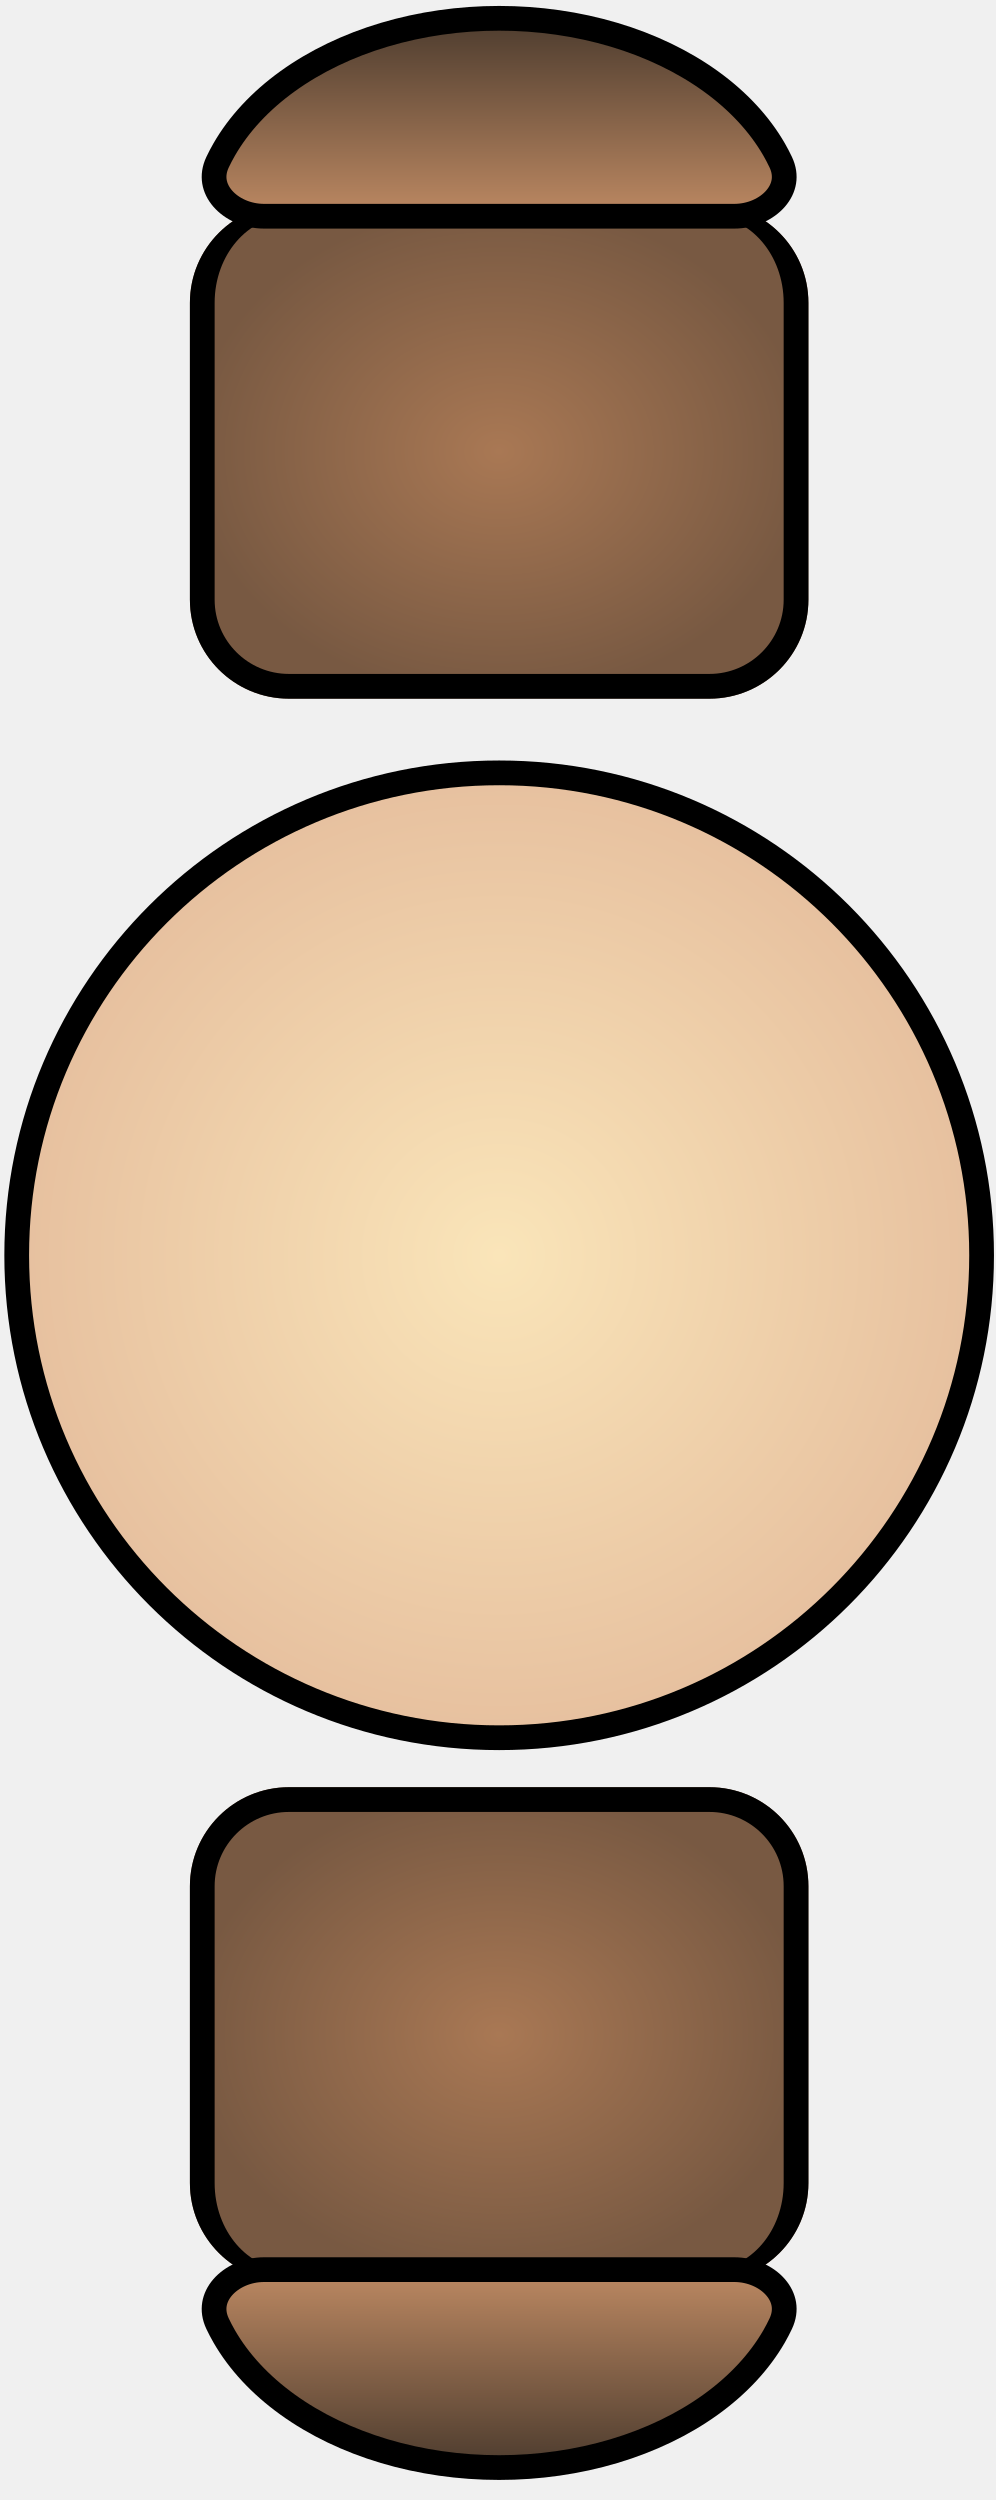
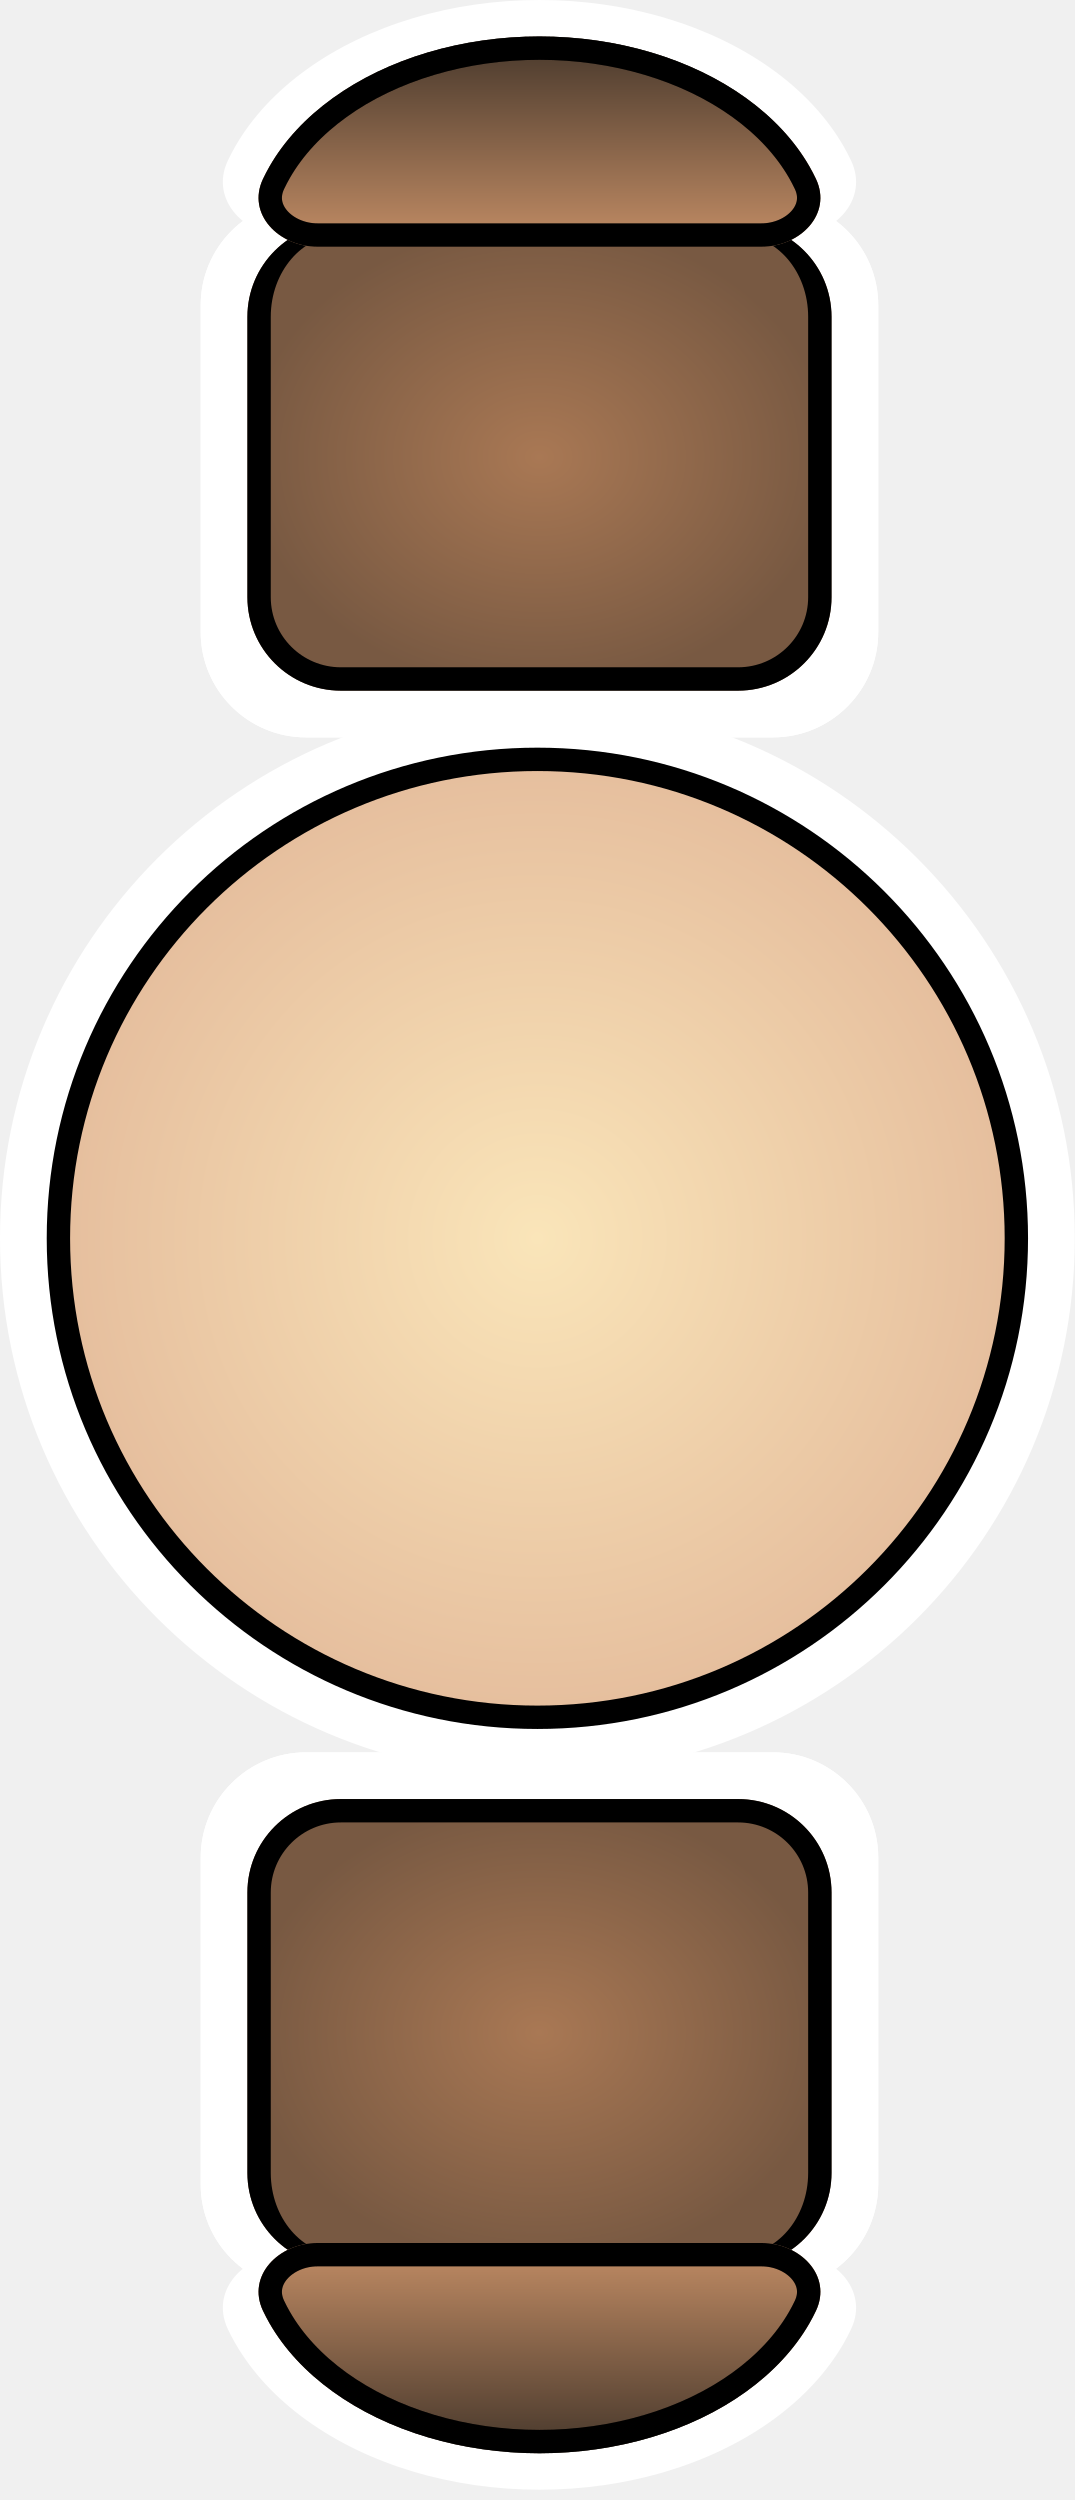
- <svg xmlns="http://www.w3.org/2000/svg" width="47" height="118" viewBox="0 0 47 118" fill="none">
-   <mask id="path-1-inside-1_1_1067" fill="white">
-     <path d="M13.634 32.977C11.055 32.977 8.964 30.885 8.964 28.306L8.964 14.293C8.964 11.713 11.055 9.622 13.634 9.622L33.486 9.622C36.066 9.622 38.157 11.713 38.157 14.293V28.306C38.157 30.885 36.066 32.977 33.486 32.977H13.634Z" />
+ <svg xmlns="http://www.w3.org/2000/svg" width="46" height="107" viewBox="0 0 46 107" fill="none">
+   <mask id="path-1-inside-1_18_22" fill="white">
+     <path d="M13.098 31.56C10.608 31.56 8.589 29.541 8.589 27.051L8.589 13.069C8.589 10.579 10.608 8.56 13.098 8.56L33.081 8.56C35.571 8.56 37.589 10.579 37.589 13.069V27.051C37.589 29.541 35.571 31.56 33.081 31.56L13.098 31.56Z" />
  </mask>
-   <path d="M13.634 32.977C11.055 32.977 8.964 30.885 8.964 28.306L8.964 14.293C8.964 11.713 11.055 9.622 13.634 9.622L33.486 9.622C36.066 9.622 38.157 11.713 38.157 14.293V28.306C38.157 30.885 36.066 32.977 33.486 32.977H13.634Z" fill="url(#paint0_radial_1_1067)" />
-   <path d="M13.634 34.144C10.41 34.144 7.796 31.53 7.796 28.306L7.796 14.293C7.796 11.391 10.149 9.038 13.051 9.038L13.634 10.206C11.7 10.206 10.131 12.036 10.131 14.293L10.131 28.306C10.131 30.24 11.7 31.809 13.634 31.809V34.144ZM34.07 9.038C36.972 9.038 39.324 11.391 39.324 14.293V28.306C39.324 31.53 36.71 34.144 33.486 34.144V31.809C35.42 31.809 36.989 30.24 36.989 28.306V14.293C36.989 12.036 35.42 10.206 33.486 10.206L34.07 9.038ZM39.324 28.306C39.324 31.53 36.71 34.144 33.486 34.144H13.634C10.41 34.144 7.796 31.53 7.796 28.306H10.131C10.131 30.24 11.7 31.809 13.634 31.809L33.486 31.809C35.42 31.809 36.989 30.24 36.989 28.306H39.324ZM7.796 14.293C7.796 11.391 10.149 9.038 13.051 9.038L34.07 9.038C36.972 9.038 39.324 11.391 39.324 14.293H36.989C36.989 12.036 35.42 10.206 33.486 10.206L13.634 10.206C11.7 10.206 10.131 12.036 10.131 14.293H7.796Z" fill="black" mask="url(#path-1-inside-1_1_1067)" />
-   <mask id="path-3-inside-2_1_1067" fill="white">
-     <path d="M34.654 10.79C36.588 10.79 38.205 9.153 37.378 7.404C37.277 7.19 37.166 6.978 37.046 6.768C36.312 5.493 35.237 4.334 33.882 3.358C32.526 2.383 30.917 1.608 29.146 1.08C27.375 0.552 25.477 0.28 23.56 0.28C21.643 0.28 19.745 0.552 17.974 1.08C16.203 1.608 14.594 2.383 13.239 3.358C11.883 4.334 10.808 5.493 10.075 6.768C9.954 6.978 9.843 7.19 9.742 7.404C8.915 9.153 10.532 10.79 12.467 10.79L23.56 10.79H34.654Z" />
+   <path d="M13.098 31.56C10.608 31.56 8.589 29.541 8.589 27.051L8.589 13.069C8.589 10.579 10.608 8.56 13.098 8.56L33.081 8.56C35.571 8.56 37.589 10.579 37.589 13.069V27.051C37.589 29.541 35.571 31.56 33.081 31.56L13.098 31.56Z" fill="white" />
+   <path d="M13.098 32.687C9.985 32.687 7.462 30.164 7.462 27.051L7.462 13.069C7.462 10.267 9.733 7.996 12.534 7.996L13.098 9.124C11.23 9.124 9.716 10.89 9.716 13.069L9.716 27.051C9.716 28.919 11.23 30.433 13.098 30.433V32.687ZM33.644 7.996C36.446 7.996 38.716 10.267 38.716 13.069V27.051C38.716 30.164 36.193 32.687 33.081 32.687V30.433C34.948 30.433 36.462 28.919 36.462 27.051V13.069C36.462 10.89 34.948 9.124 33.081 9.124L33.644 7.996ZM38.716 27.051C38.716 30.164 36.193 32.687 33.081 32.687H13.098C9.985 32.687 7.462 30.164 7.462 27.051H9.716C9.716 28.919 11.23 30.433 13.098 30.433L33.081 30.433C34.948 30.433 36.462 28.919 36.462 27.051H38.716ZM7.462 13.069C7.462 10.267 9.733 7.996 12.534 7.996L33.644 7.996C36.446 7.996 38.716 10.267 38.716 13.069H36.462C36.462 10.89 34.948 9.124 33.081 9.124L13.098 9.124C11.23 9.124 9.716 10.89 9.716 13.069H7.462Z" fill="white" mask="url(#path-1-inside-1_18_22)" />
+   <mask id="path-3-inside-2_18_22" fill="white">
+     <path d="M33.797 10.144C35.665 10.144 37.225 8.564 36.427 6.876C36.33 6.669 36.222 6.464 36.106 6.262C35.398 5.031 34.36 3.913 33.052 2.971C31.744 2.029 30.19 1.282 28.481 0.772C26.772 0.262 24.939 -5.82308e-08 23.089 0C21.239 5.82309e-08 19.407 0.262 17.698 0.772C15.988 1.282 14.435 2.029 13.127 2.971C11.818 3.913 10.78 5.031 10.072 6.262C9.956 6.464 9.849 6.669 9.751 6.876C8.953 8.564 10.514 10.144 12.381 10.144L23.089 10.144H33.797Z" />
  </mask>
-   <path d="M34.654 10.79C36.588 10.79 38.205 9.153 37.378 7.404C37.277 7.19 37.166 6.978 37.046 6.768C36.312 5.493 35.237 4.334 33.882 3.358C32.526 2.383 30.917 1.608 29.146 1.08C27.375 0.552 25.477 0.28 23.56 0.28C21.643 0.28 19.745 0.552 17.974 1.08C16.203 1.608 14.594 2.383 13.239 3.358C11.883 4.334 10.808 5.493 10.075 6.768C9.954 6.978 9.843 7.19 9.742 7.404C8.915 9.153 10.532 10.79 12.467 10.79L23.56 10.79H34.654Z" fill="url(#paint1_linear_1_1067)" stroke="black" stroke-width="2.335" mask="url(#path-3-inside-2_1_1067)" />
-   <mask id="path-4-inside-3_1_1067" fill="white">
-     <path d="M33.486 84.356C36.066 84.356 38.157 86.448 38.157 89.027V103.04C38.157 105.62 36.066 107.711 33.486 107.711H13.635C11.055 107.711 8.964 105.62 8.964 103.04V89.027C8.964 86.448 11.055 84.356 13.635 84.356H33.486Z" />
+   <path d="M33.797 10.144C35.665 10.144 37.225 8.564 36.427 6.876C36.33 6.669 36.222 6.464 36.106 6.262C35.398 5.031 34.36 3.913 33.052 2.971C31.744 2.029 30.19 1.282 28.481 0.772C26.772 0.262 24.939 -5.82308e-08 23.089 0C21.239 5.82309e-08 19.407 0.262 17.698 0.772C15.988 1.282 14.435 2.029 13.127 2.971C11.818 3.913 10.78 5.031 10.072 6.262C9.956 6.464 9.849 6.669 9.751 6.876C8.953 8.564 10.514 10.144 12.381 10.144L23.089 10.144H33.797Z" fill="white" stroke="white" stroke-width="2.254" mask="url(#path-3-inside-2_18_22)" />
+   <mask id="path-4-inside-3_18_22" fill="white">
+     <path d="M14.589 29.56C12.38 29.56 10.589 27.769 10.589 25.56L10.589 13.56C10.589 11.351 12.38 9.56 14.589 9.56L31.589 9.56C33.798 9.56 35.589 11.351 35.589 13.56V25.56C35.589 27.769 33.798 29.56 31.589 29.56L14.589 29.56Z" />
  </mask>
-   <path d="M33.486 84.356C36.066 84.356 38.157 86.448 38.157 89.027V103.04C38.157 105.62 36.066 107.711 33.486 107.711H13.635C11.055 107.711 8.964 105.62 8.964 103.04V89.027C8.964 86.448 11.055 84.356 13.635 84.356H33.486Z" fill="url(#paint2_radial_1_1067)" />
-   <path d="M33.486 83.189C36.71 83.189 39.325 85.803 39.325 89.027V103.04C39.325 105.942 36.972 108.295 34.07 108.295L33.486 107.127C35.421 107.127 36.989 105.297 36.989 103.04V89.027C36.989 87.093 35.421 85.524 33.486 85.524V83.189ZM13.051 108.295C10.149 108.295 7.796 105.942 7.796 103.04V89.027C7.796 85.803 10.41 83.189 13.635 83.189V85.524C11.7 85.524 10.131 87.093 10.131 89.027V103.04C10.131 105.297 11.7 107.127 13.635 107.127L13.051 108.295ZM7.796 89.027C7.796 85.803 10.41 83.189 13.635 83.189H33.486C36.71 83.189 39.325 85.803 39.325 89.027H36.989C36.989 87.093 35.421 85.524 33.486 85.524H13.635C11.7 85.524 10.131 87.093 10.131 89.027H7.796ZM39.325 103.04C39.325 105.942 36.972 108.295 34.07 108.295H13.051C10.149 108.295 7.796 105.942 7.796 103.04H10.131C10.131 105.297 11.7 107.127 13.635 107.127H33.486C35.421 107.127 36.989 105.297 36.989 103.04H39.325Z" fill="black" mask="url(#path-4-inside-3_1_1067)" />
-   <mask id="path-6-inside-4_1_1067" fill="white">
-     <path d="M12.467 106.543C10.532 106.543 8.915 108.18 9.742 109.929C9.843 110.143 9.954 110.355 10.075 110.565C10.808 111.84 11.883 112.999 13.239 113.974C14.594 114.95 16.203 115.724 17.974 116.253C19.745 116.781 21.643 117.053 23.56 117.053C25.477 117.053 27.375 116.781 29.146 116.253C30.917 115.724 32.526 114.95 33.882 113.974C35.237 112.999 36.312 111.84 37.046 110.565C37.166 110.355 37.277 110.143 37.378 109.929C38.205 108.18 36.588 106.543 34.654 106.543L23.56 106.543H12.467Z" />
+   <path d="M14.589 29.56C12.38 29.56 10.589 27.769 10.589 25.56L10.589 13.56C10.589 11.351 12.38 9.56 14.589 9.56L31.589 9.56C33.798 9.56 35.589 11.351 35.589 13.56V25.56C35.589 27.769 33.798 29.56 31.589 29.56L14.589 29.56Z" fill="url(#paint0_radial_18_22)" />
+   <path d="M14.589 30.56C11.828 30.56 9.589 28.321 9.589 25.56L9.589 13.56C9.589 11.075 11.604 9.06 14.089 9.06L14.589 10.06C12.932 10.06 11.589 11.627 11.589 13.56L11.589 25.56C11.589 27.217 12.932 28.56 14.589 28.56V30.56ZM32.089 9.06C34.575 9.06 36.589 11.075 36.589 13.56V25.56C36.589 28.321 34.351 30.56 31.589 30.56V28.56C33.246 28.56 34.589 27.217 34.589 25.56V13.56C34.589 11.627 33.246 10.06 31.589 10.06L32.089 9.06ZM36.589 25.56C36.589 28.321 34.351 30.56 31.589 30.56L14.589 30.56C11.828 30.56 9.589 28.321 9.589 25.56H11.589C11.589 27.217 12.932 28.56 14.589 28.56L31.589 28.56C33.246 28.56 34.589 27.217 34.589 25.56H36.589ZM9.589 13.56C9.589 11.075 11.604 9.06 14.089 9.06L32.089 9.06C34.575 9.06 36.589 11.075 36.589 13.56H34.589C34.589 11.627 33.246 10.06 31.589 10.06L14.589 10.06C12.932 10.06 11.589 11.627 11.589 13.56H9.589Z" fill="black" mask="url(#path-4-inside-3_18_22)" />
+   <mask id="path-6-inside-4_18_22" fill="white">
+     <path d="M32.589 10.56C34.246 10.56 35.631 9.158 34.923 7.66C34.836 7.477 34.741 7.295 34.638 7.116C34.01 6.024 33.089 5.032 31.928 4.196C30.767 3.36 29.389 2.697 27.873 2.245C26.356 1.793 24.731 1.56 23.089 1.56C21.448 1.56 19.822 1.793 18.306 2.245C16.789 2.697 15.411 3.36 14.251 4.196C13.09 5.032 12.169 6.024 11.541 7.116C11.438 7.295 11.343 7.477 11.256 7.66C10.548 9.158 11.932 10.56 13.589 10.56L23.089 10.56H32.589Z" />
  </mask>
-   <path d="M12.467 106.543C10.532 106.543 8.915 108.18 9.742 109.929C9.843 110.143 9.954 110.355 10.075 110.565C10.808 111.84 11.883 112.999 13.239 113.974C14.594 114.95 16.203 115.724 17.974 116.253C19.745 116.781 21.643 117.053 23.56 117.053C25.477 117.053 27.375 116.781 29.146 116.253C30.917 115.724 32.526 114.95 33.882 113.974C35.237 112.999 36.312 111.84 37.046 110.565C37.166 110.355 37.277 110.143 37.378 109.929C38.205 108.18 36.588 106.543 34.654 106.543L23.56 106.543H12.467Z" fill="url(#paint3_linear_1_1067)" stroke="black" stroke-width="2.335" mask="url(#path-6-inside-4_1_1067)" />
-   <circle cx="23.56" cy="59.25" r="22.771" fill="url(#paint4_radial_1_1067)" stroke="black" stroke-width="1.168" />
+   <path d="M32.589 10.56C34.246 10.56 35.631 9.158 34.923 7.66C34.836 7.477 34.741 7.295 34.638 7.116C34.01 6.024 33.089 5.032 31.928 4.196C30.767 3.36 29.389 2.697 27.873 2.245C26.356 1.793 24.731 1.56 23.089 1.56C21.448 1.56 19.822 1.793 18.306 2.245C16.789 2.697 15.411 3.36 14.251 4.196C13.09 5.032 12.169 6.024 11.541 7.116C11.438 7.295 11.343 7.477 11.256 7.66C10.548 9.158 11.932 10.56 13.589 10.56L23.089 10.56H32.589Z" fill="url(#paint1_linear_18_22)" />
+   <path d="M32.589 10.56C34.246 10.56 35.631 9.158 34.923 7.66C34.836 7.477 34.741 7.295 34.638 7.116C34.01 6.024 33.089 5.032 31.928 4.196C30.767 3.36 29.389 2.697 27.873 2.245C26.356 1.793 24.731 1.56 23.089 1.56C21.448 1.56 19.822 1.793 18.306 2.245C16.789 2.697 15.411 3.36 14.251 4.196C13.09 5.032 12.169 6.024 11.541 7.116C11.438 7.295 11.343 7.477 11.256 7.66C10.548 9.158 11.932 10.56 13.589 10.56L23.089 10.56H32.589Z" stroke="black" stroke-width="2" mask="url(#path-6-inside-4_18_22)" />
+   <path d="M32.589 10.56C34.246 10.56 35.631 9.158 34.923 7.66C34.836 7.477 34.741 7.295 34.638 7.116C34.01 6.024 33.089 5.032 31.928 4.196C30.767 3.36 29.389 2.697 27.873 2.245C26.356 1.793 24.731 1.56 23.089 1.56C21.448 1.56 19.822 1.793 18.306 2.245C16.789 2.697 15.411 3.36 14.251 4.196C13.09 5.032 12.169 6.024 11.541 7.116C11.438 7.295 11.343 7.477 11.256 7.66C10.548 9.158 11.932 10.56 13.589 10.56L23.089 10.56H32.589Z" stroke="black" stroke-opacity="0.2" stroke-width="2" mask="url(#path-6-inside-4_18_22)" />
+   <mask id="path-7-inside-5_18_22" fill="white">
+     <path d="M33.081 75C35.571 75 37.589 77.019 37.589 79.509L37.589 93.491C37.589 95.981 35.571 98 33.081 98H13.098C10.608 98 8.589 95.981 8.589 93.491L8.589 79.509C8.589 77.019 10.608 75 13.098 75H33.081Z" />
+   </mask>
+   <path d="M33.081 75C35.571 75 37.589 77.019 37.589 79.509L37.589 93.491C37.589 95.981 35.571 98 33.081 98H13.098C10.608 98 8.589 95.981 8.589 93.491L8.589 79.509C8.589 77.019 10.608 75 13.098 75H33.081Z" fill="white" />
+   <path d="M33.081 73.873C36.193 73.873 38.716 76.396 38.716 79.509L38.716 93.491C38.716 96.293 36.446 98.564 33.644 98.564L33.081 97.436C34.948 97.436 36.462 95.67 36.462 93.491L36.462 79.509C36.462 77.641 34.948 76.127 33.081 76.127V73.873ZM12.534 98.564C9.733 98.564 7.462 96.293 7.462 93.491L7.462 79.509C7.462 76.396 9.985 73.873 13.098 73.873V76.127C11.23 76.127 9.716 77.641 9.716 79.509L9.716 93.491C9.716 95.67 11.23 97.436 13.098 97.436L12.534 98.564ZM7.462 79.509C7.462 76.396 9.985 73.873 13.098 73.873H33.081C36.193 73.873 38.716 76.396 38.716 79.509H36.462C36.462 77.641 34.948 76.127 33.081 76.127H13.098C11.23 76.127 9.716 77.641 9.716 79.509H7.462ZM38.716 93.491C38.716 96.293 36.446 98.564 33.644 98.564H12.534C9.733 98.564 7.462 96.293 7.462 93.491H9.716C9.716 95.67 11.23 97.436 13.098 97.436H33.081C34.948 97.436 36.462 95.67 36.462 93.491H38.716Z" fill="white" mask="url(#path-7-inside-5_18_22)" />
+   <mask id="path-9-inside-6_18_22" fill="white">
+     <path d="M12.381 96.416C10.514 96.416 8.953 97.996 9.751 99.684C9.849 99.891 9.956 100.096 10.072 100.298C10.781 101.529 11.818 102.647 13.127 103.589C14.435 104.531 15.988 105.278 17.698 105.788C19.407 106.298 21.239 106.56 23.089 106.56C24.939 106.56 26.772 106.298 28.481 105.788C30.19 105.278 31.744 104.531 33.052 103.589C34.36 102.647 35.398 101.529 36.106 100.298C36.222 100.096 36.33 99.891 36.427 99.684C37.225 97.996 35.665 96.416 33.797 96.416L23.089 96.416H12.381Z" />
+   </mask>
+   <path d="M12.381 96.416C10.514 96.416 8.953 97.996 9.751 99.684C9.849 99.891 9.956 100.096 10.072 100.298C10.781 101.529 11.818 102.647 13.127 103.589C14.435 104.531 15.988 105.278 17.698 105.788C19.407 106.298 21.239 106.56 23.089 106.56C24.939 106.56 26.772 106.298 28.481 105.788C30.19 105.278 31.744 104.531 33.052 103.589C34.36 102.647 35.398 101.529 36.106 100.298C36.222 100.096 36.33 99.891 36.427 99.684C37.225 97.996 35.665 96.416 33.797 96.416L23.089 96.416H12.381Z" fill="white" stroke="white" stroke-width="2.254" mask="url(#path-9-inside-6_18_22)" />
+   <mask id="path-10-inside-7_18_22" fill="white">
+     <path d="M31.589 77C33.798 77 35.589 78.791 35.589 81V93C35.589 95.209 33.798 97 31.589 97H14.589C12.38 97 10.589 95.209 10.589 93L10.589 81C10.589 78.791 12.38 77 14.589 77H31.589Z" />
+   </mask>
+   <path d="M31.589 77C33.798 77 35.589 78.791 35.589 81V93C35.589 95.209 33.798 97 31.589 97H14.589C12.38 97 10.589 95.209 10.589 93L10.589 81C10.589 78.791 12.38 77 14.589 77H31.589Z" fill="url(#paint2_radial_18_22)" />
+   <path d="M31.589 76C34.351 76 36.589 78.239 36.589 81V93C36.589 95.485 34.575 97.5 32.089 97.5L31.589 96.5C33.246 96.5 34.589 94.933 34.589 93V81C34.589 79.343 33.246 78 31.589 78V76ZM14.089 97.5C11.604 97.5 9.589 95.485 9.589 93L9.589 81C9.589 78.239 11.828 76 14.589 76V78C12.932 78 11.589 79.343 11.589 81L11.589 93C11.589 94.933 12.932 96.5 14.589 96.5L14.089 97.5ZM9.589 81C9.589 78.239 11.828 76 14.589 76H31.589C34.351 76 36.589 78.239 36.589 81H34.589C34.589 79.343 33.246 78 31.589 78H14.589C12.932 78 11.589 79.343 11.589 81H9.589ZM36.589 93C36.589 95.485 34.575 97.5 32.089 97.5H14.089C11.604 97.5 9.589 95.485 9.589 93H11.589C11.589 94.933 12.932 96.5 14.589 96.5H31.589C33.246 96.5 34.589 94.933 34.589 93H36.589Z" fill="black" mask="url(#path-10-inside-7_18_22)" />
+   <mask id="path-12-inside-8_18_22" fill="white">
+     <path d="M13.589 96C11.932 96 10.548 97.402 11.256 98.9C11.343 99.083 11.438 99.265 11.541 99.444C12.169 100.536 13.09 101.528 14.251 102.364C15.411 103.2 16.789 103.863 18.306 104.315C19.822 104.767 21.448 105 23.089 105C24.731 105 26.356 104.767 27.873 104.315C29.389 103.863 30.767 103.2 31.928 102.364C33.089 101.528 34.01 100.536 34.638 99.444C34.741 99.265 34.836 99.083 34.923 98.9C35.631 97.402 34.246 96 32.589 96L23.089 96H13.589Z" />
+   </mask>
+   <path d="M13.589 96C11.932 96 10.548 97.402 11.256 98.9C11.343 99.083 11.438 99.265 11.541 99.444C12.169 100.536 13.09 101.528 14.251 102.364C15.411 103.2 16.789 103.863 18.306 104.315C19.822 104.767 21.448 105 23.089 105C24.731 105 26.356 104.767 27.873 104.315C29.389 103.863 30.767 103.2 31.928 102.364C33.089 101.528 34.01 100.536 34.638 99.444C34.741 99.265 34.836 99.083 34.923 98.9C35.631 97.402 34.246 96 32.589 96L23.089 96H13.589Z" fill="url(#paint3_linear_18_22)" />
+   <path d="M13.589 96C11.932 96 10.548 97.402 11.256 98.9C11.343 99.083 11.438 99.265 11.541 99.444C12.169 100.536 13.09 101.528 14.251 102.364C15.411 103.2 16.789 103.863 18.306 104.315C19.822 104.767 21.448 105 23.089 105C24.731 105 26.356 104.767 27.873 104.315C29.389 103.863 30.767 103.2 31.928 102.364C33.089 101.528 34.01 100.536 34.638 99.444C34.741 99.265 34.836 99.083 34.923 98.9C35.631 97.402 34.246 96 32.589 96L23.089 96H13.589Z" stroke="black" stroke-width="2" mask="url(#path-12-inside-8_18_22)" />
+   <path d="M13.589 96C11.932 96 10.548 97.402 11.256 98.9C11.343 99.083 11.438 99.265 11.541 99.444C12.169 100.536 13.09 101.528 14.251 102.364C15.411 103.2 16.789 103.863 18.306 104.315C19.822 104.767 21.448 105 23.089 105C24.731 105 26.356 104.767 27.873 104.315C29.389 103.863 30.767 103.2 31.928 102.364C33.089 101.528 34.01 100.536 34.638 99.444C34.741 99.265 34.836 99.083 34.923 98.9C35.631 97.402 34.246 96 32.589 96L23.089 96H13.589Z" stroke="black" stroke-opacity="0.2" stroke-width="2" mask="url(#path-12-inside-8_18_22)" />
+   <circle cx="23" cy="53" r="19.5" fill="url(#paint4_radial_18_22)" stroke="black" />
+   <circle cx="23" cy="53" r="22.5" fill="white" stroke="white" />
+   <circle cx="23" cy="53" r="20.5" fill="url(#paint5_radial_18_22)" stroke="black" />
  <defs>
-     <radialGradient id="paint0_radial_1_1067" cx="0" cy="0" r="1" gradientUnits="userSpaceOnUse" gradientTransform="translate(23.5602 21.2993) rotate(90) scale(11.6772 14.5965)">
+     <radialGradient id="paint0_radial_18_22" cx="0" cy="0" r="1" gradientUnits="userSpaceOnUse" gradientTransform="translate(23.0893 19.56) rotate(90) scale(10 12.5)">
      <stop stop-color="#A97854" />
      <stop offset="1" stop-color="#785942" />
    </radialGradient>
-     <linearGradient id="paint1_linear_1_1067" x1="23.56" y1="9.622" x2="23.56" y2="1.448" gradientUnits="userSpaceOnUse">
+     <linearGradient id="paint1_linear_18_22" x1="23.089" y1="9.56" x2="23.089" y2="2.56" gradientUnits="userSpaceOnUse">
      <stop stop-color="#B6845F" />
      <stop offset="1" stop-color="#534031" />
    </linearGradient>
-     <radialGradient id="paint2_radial_1_1067" cx="0" cy="0" r="1" gradientUnits="userSpaceOnUse" gradientTransform="translate(23.5602 96.0336) rotate(-90) scale(11.6772 14.5965)">
+     <radialGradient id="paint2_radial_18_22" cx="0" cy="0" r="1" gradientUnits="userSpaceOnUse" gradientTransform="translate(23.0893 87) rotate(-90) scale(10 12.5)">
      <stop stop-color="#A97854" />
      <stop offset="1" stop-color="#785942" />
    </radialGradient>
-     <linearGradient id="paint3_linear_1_1067" x1="23.56" y1="107.711" x2="23.56" y2="115.885" gradientUnits="userSpaceOnUse">
+     <linearGradient id="paint3_linear_18_22" x1="23.089" y1="97" x2="23.089" y2="104" gradientUnits="userSpaceOnUse">
      <stop stop-color="#B6845F" />
      <stop offset="1" stop-color="#534031" />
    </linearGradient>
-     <radialGradient id="paint4_radial_1_1067" cx="0" cy="0" r="1" gradientUnits="userSpaceOnUse" gradientTransform="translate(23.5603 59.2503) rotate(90) scale(23.3544)">
+     <radialGradient id="paint4_radial_18_22" cx="0" cy="0" r="1" gradientUnits="userSpaceOnUse" gradientTransform="translate(23 53) rotate(90) scale(20)">
+       <stop stop-color="#FAE5B9" />
+       <stop offset="1" stop-color="#E6BF9E" />
+     </radialGradient>
+     <radialGradient id="paint5_radial_18_22" cx="0" cy="0" r="1" gradientUnits="userSpaceOnUse" gradientTransform="translate(23 53) rotate(90) scale(20)">
      <stop stop-color="#FAE5B9" />
      <stop offset="1" stop-color="#E6BF9E" />
    </radialGradient>
  </defs>
</svg>
